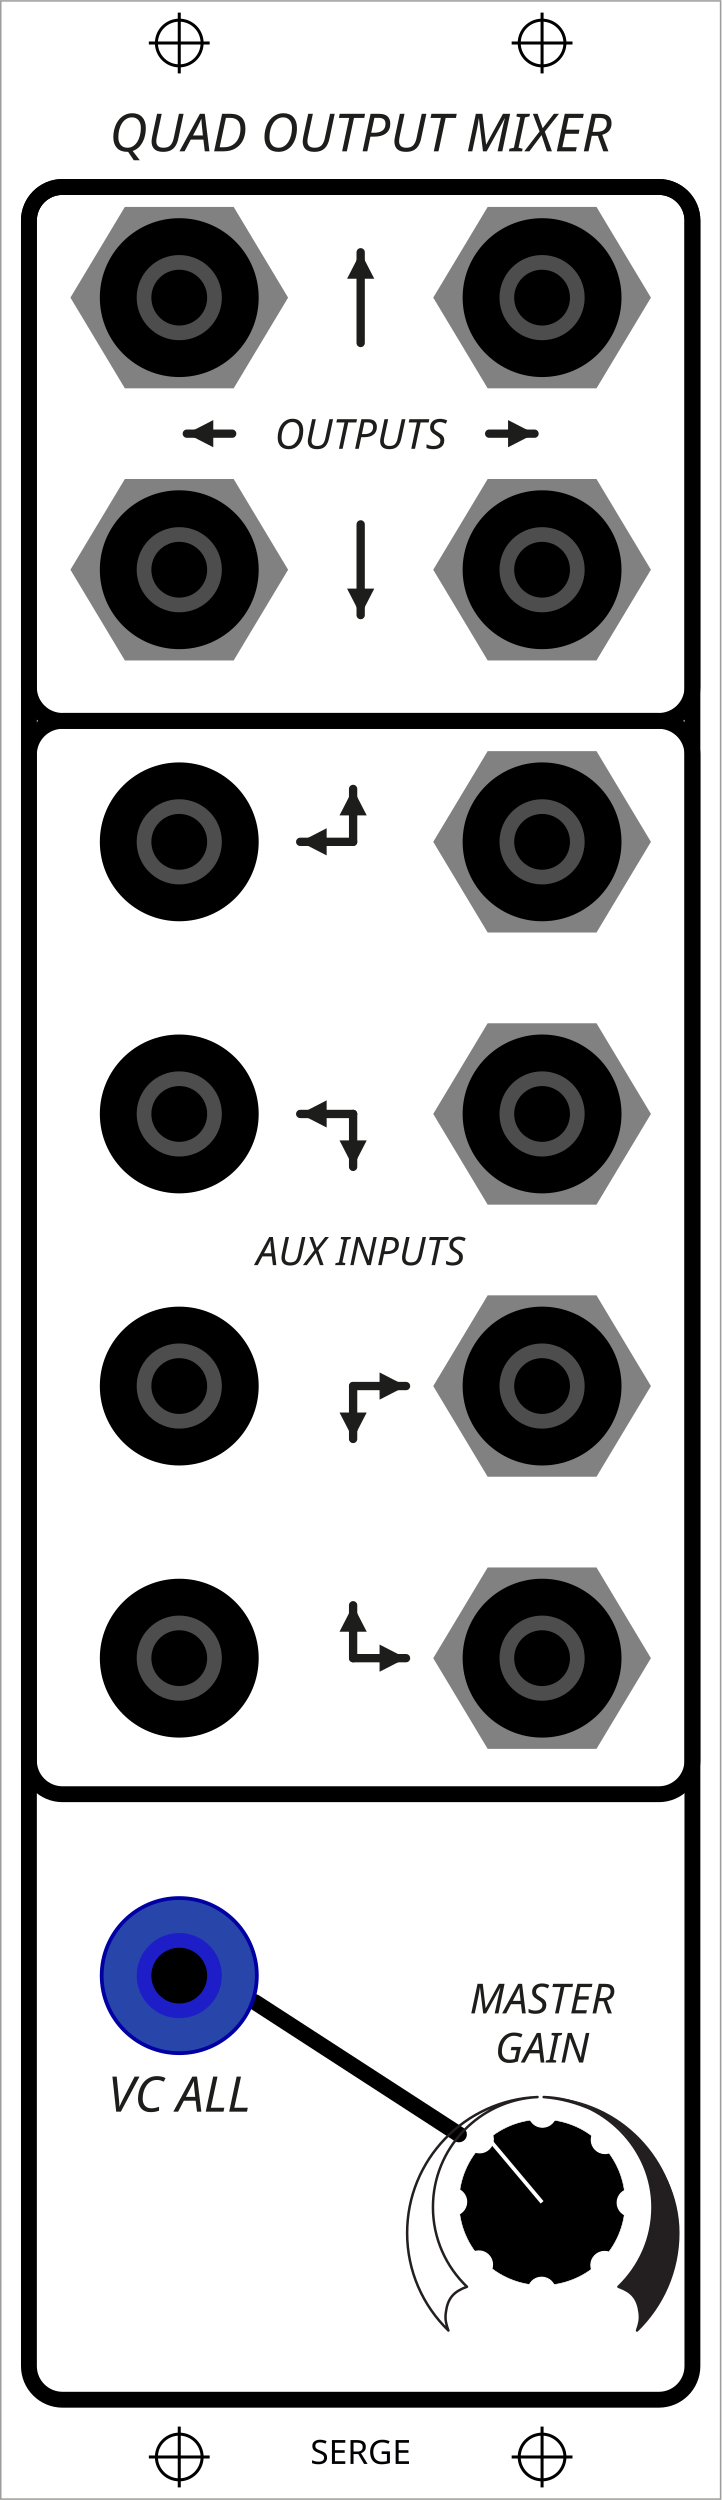
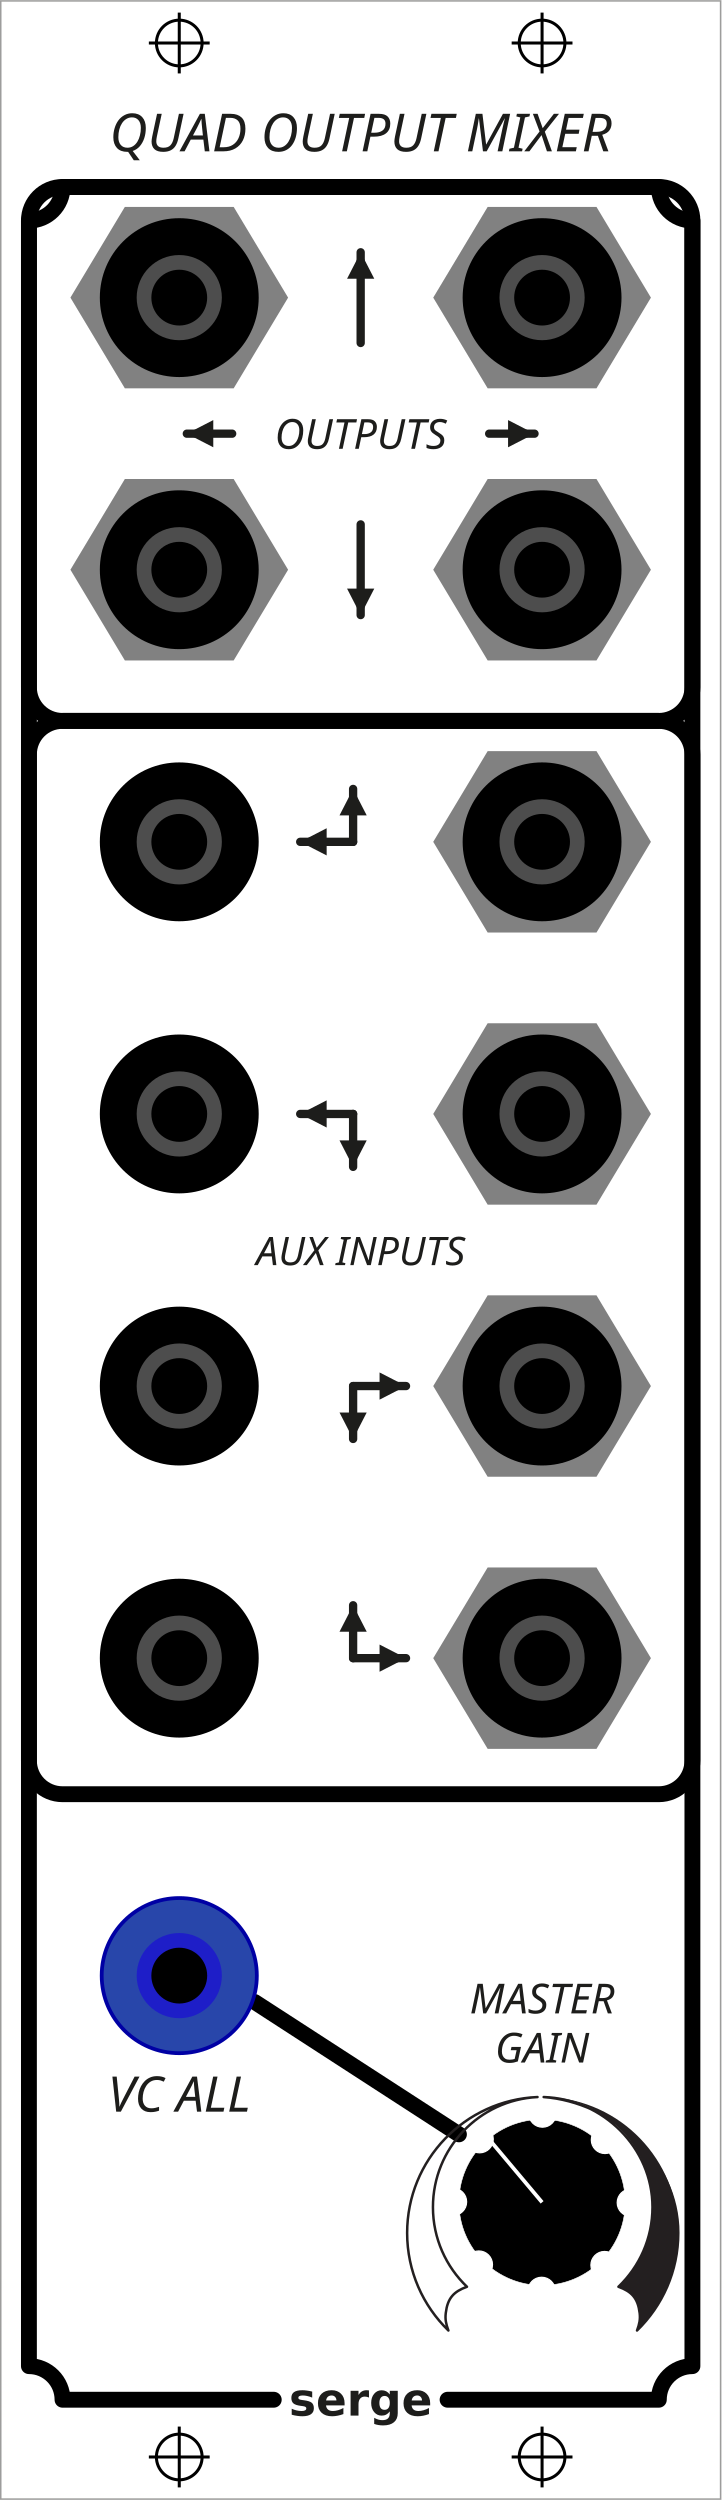
<svg xmlns="http://www.w3.org/2000/svg" xmlns:xlink="http://www.w3.org/1999/xlink" viewBox="0 0 190.866 661.417" height="6.89in" width="1.988in" xml:space="preserve" id="svg-serge" version="1.1">
  <defs id="defs-serge">
    <clipPath id="XMLID_3_-2-2-8-3-0-1-2">
      <use id="use7823-3-2-4-9-0-0" xlink:href="#XMLID_1_" x="0" y="0" width="100%" height="100%" />
    </clipPath>
    <circle id="XMLID_1_" cx="20.975" cy="20.926" r="18.024" />
    <clipPath clipPathUnits="userSpaceOnUse" id="clipPath9741-4">
      <path d="M 0,72 H 72 V 0 H 0 Z" id="path9739-7" />
    </clipPath>
  </defs>
  <g id="layer-Background">
    <rect id="background-white" x="0" y="0" width="190.866" height="661.417" style="fill:#ffffff;fill-opacity:1;stroke:none" />
    <rect x="0.2" y="0.2" width="190.466" height="661.017" style="fill:none;stroke:#9d9d9c;stroke-width:0.4" />
  </g>
  <g id="layer-Linework" transform="translate(-48.5669 -5.2913)">
-     <path d="M 56.22,63.611 A 8.89,8.89 0 0 1 65.11,54.721 L 222.89,54.721 A 8.89,8.89 0 0 1 231.78,63.611 L 231.78,631.332 A 8.89,8.89 0 0 1 222.89,640.221 L 65.11,640.221 A 8.89,8.89 0 0 1 56.22,631.332 Z" style="display:inline;fill:none;stroke:#000000;stroke-width:4.2;stroke-linecap:round;stroke-linejoin:round" />
+     <path d="M 167.000,640.221 L 222.890,640.221 A 8.89,8.89 0 0 1 231.780,631.332 L 231.780,63.611 A 8.89,8.89 0 0 1 222.890,54.721 L 65.110,54.721 A 8.89,8.89 0 0 1 56.220,63.611 L 56.220,631.332 A 8.89,8.89 0 0 1 65.110,640.221 L 121.000,640.221" style="display:inline;fill:none;stroke:#000000;stroke-width:4.2;stroke-linecap:round;stroke-linejoin:round" />
+     <text x="144.000" y="644.421" style="font-family:'Futura','Century Gothic','DejaVu Sans',sans-serif;font-weight:bold;font-size:12px;text-anchor:middle;fill:#1d1d1b">serge</text>
    <text x="144.0" y="45.291" style="font-variant:normal;font-weight:normal;font-stretch:normal;font-size:13.9px;font-family:Futura;-inkscape-font-specification:'Futura Bold';font-variant-ligatures:normal;font-variant-caps:normal;font-variant-numeric:normal;font-variant-east-asian:normal;text-align:center;writing-mode:lr-tb;text-anchor:middle;display:inline;fill:#1d1d1b;fill-opacity:1;fill-rule:nonzero;stroke:none;stroke-width:1.332;font-style:oblique">QUAD OUTPUT MIXER</text>
    <path d="M 56.22,63.611 A 8.89,8.89 0 0 1 65.11,54.721 L 222.89,54.721 A 8.89,8.89 0 0 1 231.78,63.611 L 231.78,187.11 A 8.89,8.89 0 0 1 222.89,196 L 65.11,196 A 8.89,8.89 0 0 1 56.22,187.11 Z" style="display:inline;fill:none;stroke:#000000;stroke-width:4.2;stroke-linecap:round;stroke-linejoin:round" />
    <path d="M 56.22,204.89 A 8.89,8.89 0 0 1 65.11,196 L 222.89,196 A 8.89,8.89 0 0 1 231.78,204.89 L 231.78,471.11 A 8.89,8.89 0 0 1 222.89,480 L 65.11,480 A 8.89,8.89 0 0 1 56.22,471.11 Z" style="display:inline;fill:none;stroke:#000000;stroke-width:4.2;stroke-linecap:round;stroke-linejoin:round" />
    <path d="M 144.00,96.00 L 144.00,72.00" style="display:inline;fill:none;stroke:#1d1d1b;stroke-width:2.2;stroke-linecap:round;stroke-linejoin:round" />
    <path d="M 144.00,72.00 L 147.60,79.00 L 140.40,79.00 Z" style="fill:#1d1d1b;stroke:none" />
    <path d="M 144.00,144.00 L 144.00,168.00" style="display:inline;fill:none;stroke:#1d1d1b;stroke-width:2.2;stroke-linecap:round;stroke-linejoin:round" />
    <path d="M 144.00,168.00 L 140.40,161.00 L 147.60,161.00 Z" style="fill:#1d1d1b;stroke:none" />
    <text x="144.0" y="124" style="font-variant:normal;font-weight:normal;font-stretch:normal;font-size:10.97px;font-family:Futura;-inkscape-font-specification:'Futura Bold';font-variant-ligatures:normal;font-variant-caps:normal;font-variant-numeric:normal;font-variant-east-asian:normal;text-align:center;writing-mode:lr-tb;text-anchor:middle;display:inline;fill:#1d1d1b;fill-opacity:1;fill-rule:nonzero;stroke:none;stroke-width:1.332;font-style:oblique">OUTPUTS</text>
    <path d="M 110.00,120.00 L 98.00,120.00" style="display:inline;fill:none;stroke:#1d1d1b;stroke-width:2.2;stroke-linecap:round;stroke-linejoin:round" />
    <path d="M 98.00,120.00 L 105.00,116.40 L 105.00,123.60 Z" style="fill:#1d1d1b;stroke:none" />
    <path d="M 178.00,120.00 L 190.00,120.00" style="display:inline;fill:none;stroke:#1d1d1b;stroke-width:2.2;stroke-linecap:round;stroke-linejoin:round" />
    <path d="M 190.00,120.00 L 183.00,123.60 L 183.00,116.40 Z" style="fill:#1d1d1b;stroke:none" />
    <path d="M 142.00,228.00 L 128.00,228.00" style="display:inline;fill:none;stroke:#1d1d1b;stroke-width:2.2;stroke-linecap:round;stroke-linejoin:round" />
    <path d="M 128.00,228.00 L 135.00,224.40 L 135.00,231.60 Z" style="fill:#1d1d1b;stroke:none" />
    <path d="M 142.00,228.00 L 142.00,214.00" style="display:inline;fill:none;stroke:#1d1d1b;stroke-width:2.2;stroke-linecap:round;stroke-linejoin:round" />
    <path d="M 142.00,214.00 L 145.60,221.00 L 138.40,221.00 Z" style="fill:#1d1d1b;stroke:none" />
    <path d="M 142.00,300.00 L 128.00,300.00" style="display:inline;fill:none;stroke:#1d1d1b;stroke-width:2.2;stroke-linecap:round;stroke-linejoin:round" />
    <path d="M 128.00,300.00 L 135.00,296.40 L 135.00,303.60 Z" style="fill:#1d1d1b;stroke:none" />
    <path d="M 142.00,300.00 L 142.00,314.00" style="display:inline;fill:none;stroke:#1d1d1b;stroke-width:2.2;stroke-linecap:round;stroke-linejoin:round" />
    <path d="M 142.00,314.00 L 138.40,307.00 L 145.60,307.00 Z" style="fill:#1d1d1b;stroke:none" />
    <path d="M 142.00,372.00 L 156.00,372.00" style="display:inline;fill:none;stroke:#1d1d1b;stroke-width:2.2;stroke-linecap:round;stroke-linejoin:round" />
    <path d="M 156.00,372.00 L 149.00,375.60 L 149.00,368.40 Z" style="fill:#1d1d1b;stroke:none" />
    <path d="M 142.00,372.00 L 142.00,386.00" style="display:inline;fill:none;stroke:#1d1d1b;stroke-width:2.2;stroke-linecap:round;stroke-linejoin:round" />
    <path d="M 142.00,386.00 L 138.40,379.00 L 145.60,379.00 Z" style="fill:#1d1d1b;stroke:none" />
    <path d="M 142.00,444.00 L 156.00,444.00" style="display:inline;fill:none;stroke:#1d1d1b;stroke-width:2.2;stroke-linecap:round;stroke-linejoin:round" />
    <path d="M 156.00,444.00 L 149.00,447.60 L 149.00,440.40 Z" style="fill:#1d1d1b;stroke:none" />
    <path d="M 142.00,444.00 L 142.00,430.00" style="display:inline;fill:none;stroke:#1d1d1b;stroke-width:2.2;stroke-linecap:round;stroke-linejoin:round" />
    <path d="M 142.00,430.00 L 145.60,437.00 L 138.40,437.00 Z" style="fill:#1d1d1b;stroke:none" />
    <text x="144.0" y="340" style="font-variant:normal;font-weight:normal;font-stretch:normal;font-size:10.42px;font-family:Futura;-inkscape-font-specification:'Futura Bold';font-variant-ligatures:normal;font-variant-caps:normal;font-variant-numeric:normal;font-variant-east-asian:normal;text-align:center;writing-mode:lr-tb;text-anchor:middle;display:inline;fill:#1d1d1b;fill-opacity:1;fill-rule:nonzero;stroke:none;stroke-width:1.332;font-style:oblique">AUX INPUTS</text>
    <text x="96.0" y="564" style="font-variant:normal;font-weight:normal;font-stretch:normal;font-size:13.0px;font-family:Futura;-inkscape-font-specification:'Futura Bold';font-variant-ligatures:normal;font-variant-caps:normal;font-variant-numeric:normal;font-variant-east-asian:normal;text-align:center;writing-mode:lr-tb;text-anchor:middle;display:inline;fill:#1d1d1b;fill-opacity:1;fill-rule:nonzero;stroke:none;stroke-width:1.332;font-style:oblique">VC ALL</text>
    <path d="M 116.000,535.000 L 170.000,570.000" style="display:inline;fill:none;stroke:#000000;stroke-width:4.2;stroke-linecap:round;stroke-linejoin:round;stroke-dasharray:none;stroke-opacity:1" />
    <g transform="matrix(1.333333,0.0,0.0,-1.333333,-0.332287,743.9909)">
      <g id="g7285-s36" clip-path="url(#clipPath9741-4)" transform="translate(107.967,79.18013)" style="display:inline">
        <g id="g7275-s36" transform="translate(35.376,58.7168)">
          <path d="m 0,0 c -11.559,-0.587 -20.751,-10.145 -20.751,-21.85 0,-6.213 2.595,-11.818 6.755,-15.801 -2.604,-0.934 -3.856,-2.241 -4.209,-5.207 -0.153,-1.282 0.053,-2.19 0.522,-3.475 -5.048,4.906 -8.19,11.765 -8.19,19.361 0,14.534 11.484,26.38 25.873,26.972 z" style="fill:none;stroke:#231f20;stroke-width:0.5;stroke-linecap:round;stroke-linejoin:round;stroke-miterlimit:146;stroke-dasharray:none;stroke-opacity:1" id="path7273-s36" />
        </g>
        <g id="g7279-s36" transform="translate(37.4404,58.7168)">
          <path d="m 0,0 c 11.56,-0.587 20.751,-10.145 20.751,-21.85 0,-6.213 -2.596,-11.818 -6.756,-15.801 2.605,-0.934 3.857,-2.241 4.21,-5.207 0.153,-1.282 -0.053,-2.19 -0.522,-3.475 5.048,4.906 8.19,11.765 8.19,19.361 C 25.873,-12.438 14.389,-0.592 0,0" style="fill:#231f20;fill-opacity:1;fill-rule:nonzero;stroke:none" id="path7277-s36" />
        </g>
        <g id="g7283-s36" transform="translate(37.4404,58.7168)">
          <path d="M -0.844,0 C 11.003,-0.372 20.751,-10.145 20.751,-21.85 c 0,-6.213 -2.596,-11.818 -6.756,-15.801 2.605,-0.934 3.857,-2.241 4.21,-5.207 0.153,-1.282 -0.053,-2.19 -0.522,-3.475 5.048,4.906 8.19,11.765 8.19,19.361 0,14.534 -13.237,25.949 -26.717,26.972 z" style="fill:none;stroke:#231f20;stroke-width:0.5;stroke-linecap:round;stroke-linejoin:round;stroke-miterlimit:146;stroke-dasharray:none;stroke-opacity:1" id="path7281-s36" />
        </g>
      </g>
    </g>
    <text x="192.0" y="538" style="font-variant:normal;font-weight:normal;font-stretch:normal;font-size:10.97px;font-family:Futura;-inkscape-font-specification:'Futura Bold';font-variant-ligatures:normal;font-variant-caps:normal;font-variant-numeric:normal;font-variant-east-asian:normal;text-align:center;writing-mode:lr-tb;text-anchor:middle;display:inline;fill:#1d1d1b;fill-opacity:1;fill-rule:nonzero;stroke:none;stroke-width:1.332;font-style:oblique">MASTER</text>
    <text x="192.0" y="551" style="font-variant:normal;font-weight:normal;font-stretch:normal;font-size:10.97px;font-family:Futura;-inkscape-font-specification:'Futura Bold';font-variant-ligatures:normal;font-variant-caps:normal;font-variant-numeric:normal;font-variant-east-asian:normal;text-align:center;writing-mode:lr-tb;text-anchor:middle;display:inline;fill:#1d1d1b;fill-opacity:1;fill-rule:nonzero;stroke:none;stroke-width:1.332;font-style:oblique">GAIN</text>
-     <text x="144.0" y="657.209" style="font-style:normal;font-variant:normal;font-weight:normal;font-stretch:normal;font-size:8.848px;font-family:Futura;-inkscape-font-specification:'Futura Bold';font-variant-ligatures:normal;font-variant-caps:normal;font-variant-numeric:normal;font-variant-east-asian:normal;text-align:center;writing-mode:lr-tb;text-anchor:middle;display:inline;fill:#020103;fill-opacity:1;fill-rule:nonzero;stroke:none;stroke-width:0.999">SERGE</text>
  </g>
  <g id="layer-XXX" transform="translate(-48.5669 -5.2913)">
    <g transform="matrix(1,0,0,1,-95.95958,-72.1832)">
      <g style="display:inline" id="g46362-5-5-s1" transform="matrix(1.333333,0,0,-1.333333,-192.0404,468.1833)">
        <g transform="matrix(1,0,0,0.997611,0,504)" id="g46352-9-9-s1">
          <path id="path46350-9-1-s1" style="fill:none;stroke:#1d1d1b;stroke-width:1.802;stroke-linecap:butt;stroke-linejoin:miter;stroke-miterlimit:8.825;stroke-dasharray:none;stroke-opacity:1" d="m 282.828,-265.474 10.344,-10.345" />
        </g>
        <g id="g46360-2-3-s1">
          <g id="g46358-5-2-s1">
            <g transform="matrix(1,0,0,0.997611,0,504)" id="g46356-6-0-s1">
              <path id="path46354-1-9-s1" style="fill:none;stroke:#1d1d1b;stroke-width:1.802;stroke-linecap:butt;stroke-linejoin:miter;stroke-miterlimit:8.825;stroke-dasharray:none;stroke-opacity:1" d="m 293.172,-265.474 -10.344,-10.345" />
            </g>
          </g>
        </g>
      </g>
    </g>
    <g transform="matrix(1,0,0,1,0.04042,-72.1832)">
      <g style="display:inline" id="g46362-5-5-s4" transform="matrix(1.333333,0,0,-1.333333,-192.0404,468.1833)">
        <g transform="matrix(1,0,0,0.997611,0,504)" id="g46352-9-9-s4">
          <path id="path46350-9-1-s4" style="fill:none;stroke:#1d1d1b;stroke-width:1.802;stroke-linecap:butt;stroke-linejoin:miter;stroke-miterlimit:8.825;stroke-dasharray:none;stroke-opacity:1" d="m 282.828,-265.474 10.344,-10.345" />
        </g>
        <g id="g46360-2-3-s4">
          <g id="g46358-5-2-s4">
            <g transform="matrix(1,0,0,0.997611,0,504)" id="g46356-6-0-s4">
              <path id="path46354-1-9-s4" style="fill:none;stroke:#1d1d1b;stroke-width:1.802;stroke-linecap:butt;stroke-linejoin:miter;stroke-miterlimit:8.825;stroke-dasharray:none;stroke-opacity:1" d="m 293.172,-265.474 -10.344,-10.345" />
            </g>
          </g>
        </g>
      </g>
    </g>
    <g transform="matrix(1,0,0,1,-95.95958,-0.183198)">
      <g style="display:inline" id="g46362-5-5-s7" transform="matrix(1.333333,0,0,-1.333333,-192.0404,468.1833)">
        <g transform="matrix(1,0,0,0.997611,0,504)" id="g46352-9-9-s7">
          <path id="path46350-9-1-s7" style="fill:none;stroke:#1d1d1b;stroke-width:1.802;stroke-linecap:butt;stroke-linejoin:miter;stroke-miterlimit:8.825;stroke-dasharray:none;stroke-opacity:1" d="m 282.828,-265.474 10.344,-10.345" />
        </g>
        <g id="g46360-2-3-s7">
          <g id="g46358-5-2-s7">
            <g transform="matrix(1,0,0,0.997611,0,504)" id="g46356-6-0-s7">
              <path id="path46354-1-9-s7" style="fill:none;stroke:#1d1d1b;stroke-width:1.802;stroke-linecap:butt;stroke-linejoin:miter;stroke-miterlimit:8.825;stroke-dasharray:none;stroke-opacity:1" d="m 293.172,-265.474 -10.344,-10.345" />
            </g>
          </g>
        </g>
      </g>
    </g>
    <g transform="matrix(1,0,0,1,0.04042,-0.183198)">
      <g style="display:inline" id="g46362-5-5-s10" transform="matrix(1.333333,0,0,-1.333333,-192.0404,468.1833)">
        <g transform="matrix(1,0,0,0.997611,0,504)" id="g46352-9-9-s10">
          <path id="path46350-9-1-s10" style="fill:none;stroke:#1d1d1b;stroke-width:1.802;stroke-linecap:butt;stroke-linejoin:miter;stroke-miterlimit:8.825;stroke-dasharray:none;stroke-opacity:1" d="m 282.828,-265.474 10.344,-10.345" />
        </g>
        <g id="g46360-2-3-s10">
          <g id="g46358-5-2-s10">
            <g transform="matrix(1,0,0,0.997611,0,504)" id="g46356-6-0-s10">
              <path id="path46354-1-9-s10" style="fill:none;stroke:#1d1d1b;stroke-width:1.802;stroke-linecap:butt;stroke-linejoin:miter;stroke-miterlimit:8.825;stroke-dasharray:none;stroke-opacity:1" d="m 293.172,-265.474 -10.344,-10.345" />
            </g>
          </g>
        </g>
      </g>
    </g>
    <g transform="matrix(1,0,0,1,-95.95958,71.8168)">
      <g style="display:inline" id="g46362-5-5-s13" transform="matrix(1.333333,0,0,-1.333333,-192.0404,468.1833)">
        <g transform="matrix(1,0,0,0.997611,0,504)" id="g46352-9-9-s13">
          <path id="path46350-9-1-s13" style="fill:none;stroke:#1d1d1b;stroke-width:1.802;stroke-linecap:butt;stroke-linejoin:miter;stroke-miterlimit:8.825;stroke-dasharray:none;stroke-opacity:1" d="m 282.828,-265.474 10.344,-10.345" />
        </g>
        <g id="g46360-2-3-s13">
          <g id="g46358-5-2-s13">
            <g transform="matrix(1,0,0,0.997611,0,504)" id="g46356-6-0-s13">
              <path id="path46354-1-9-s13" style="fill:none;stroke:#1d1d1b;stroke-width:1.802;stroke-linecap:butt;stroke-linejoin:miter;stroke-miterlimit:8.825;stroke-dasharray:none;stroke-opacity:1" d="m 293.172,-265.474 -10.344,-10.345" />
            </g>
          </g>
        </g>
      </g>
    </g>
    <g transform="matrix(1,0,0,1,0.04042,71.8168)">
      <g style="display:inline" id="g46362-5-5-s15" transform="matrix(1.333333,0,0,-1.333333,-192.0404,468.1833)">
        <g transform="matrix(1,0,0,0.997611,0,504)" id="g46352-9-9-s15">
          <path id="path46350-9-1-s15" style="fill:none;stroke:#1d1d1b;stroke-width:1.802;stroke-linecap:butt;stroke-linejoin:miter;stroke-miterlimit:8.825;stroke-dasharray:none;stroke-opacity:1" d="m 282.828,-265.474 10.344,-10.345" />
        </g>
        <g id="g46360-2-3-s15">
          <g id="g46358-5-2-s15">
            <g transform="matrix(1,0,0,0.997611,0,504)" id="g46356-6-0-s15">
              <path id="path46354-1-9-s15" style="fill:none;stroke:#1d1d1b;stroke-width:1.802;stroke-linecap:butt;stroke-linejoin:miter;stroke-miterlimit:8.825;stroke-dasharray:none;stroke-opacity:1" d="m 293.172,-265.474 -10.344,-10.345" />
            </g>
          </g>
        </g>
      </g>
    </g>
    <g transform="matrix(1,0,0,1,-95.95958,143.8168)">
      <g style="display:inline" id="g46362-5-5-s18" transform="matrix(1.333333,0,0,-1.333333,-192.0404,468.1833)">
        <g transform="matrix(1,0,0,0.997611,0,504)" id="g46352-9-9-s18">
          <path id="path46350-9-1-s18" style="fill:none;stroke:#1d1d1b;stroke-width:1.802;stroke-linecap:butt;stroke-linejoin:miter;stroke-miterlimit:8.825;stroke-dasharray:none;stroke-opacity:1" d="m 282.828,-265.474 10.344,-10.345" />
        </g>
        <g id="g46360-2-3-s18">
          <g id="g46358-5-2-s18">
            <g transform="matrix(1,0,0,0.997611,0,504)" id="g46356-6-0-s18">
              <path id="path46354-1-9-s18" style="fill:none;stroke:#1d1d1b;stroke-width:1.802;stroke-linecap:butt;stroke-linejoin:miter;stroke-miterlimit:8.825;stroke-dasharray:none;stroke-opacity:1" d="m 293.172,-265.474 -10.344,-10.345" />
            </g>
          </g>
        </g>
      </g>
    </g>
    <g transform="matrix(1,0,0,1,0.04042,143.8168)">
      <g style="display:inline" id="g46362-5-5-s20" transform="matrix(1.333333,0,0,-1.333333,-192.0404,468.1833)">
        <g transform="matrix(1,0,0,0.997611,0,504)" id="g46352-9-9-s20">
          <path id="path46350-9-1-s20" style="fill:none;stroke:#1d1d1b;stroke-width:1.802;stroke-linecap:butt;stroke-linejoin:miter;stroke-miterlimit:8.825;stroke-dasharray:none;stroke-opacity:1" d="m 282.828,-265.474 10.344,-10.345" />
        </g>
        <g id="g46360-2-3-s20">
          <g id="g46358-5-2-s20">
            <g transform="matrix(1,0,0,0.997611,0,504)" id="g46356-6-0-s20">
              <path id="path46354-1-9-s20" style="fill:none;stroke:#1d1d1b;stroke-width:1.802;stroke-linecap:butt;stroke-linejoin:miter;stroke-miterlimit:8.825;stroke-dasharray:none;stroke-opacity:1" d="m 293.172,-265.474 -10.344,-10.345" />
            </g>
          </g>
        </g>
      </g>
    </g>
    <g transform="matrix(1,0,0,1,-95.95958,215.8168)">
      <g style="display:inline" id="g46362-5-5-s23" transform="matrix(1.333333,0,0,-1.333333,-192.0404,468.1833)">
        <g transform="matrix(1,0,0,0.997611,0,504)" id="g46352-9-9-s23">
          <path id="path46350-9-1-s23" style="fill:none;stroke:#1d1d1b;stroke-width:1.802;stroke-linecap:butt;stroke-linejoin:miter;stroke-miterlimit:8.825;stroke-dasharray:none;stroke-opacity:1" d="m 282.828,-265.474 10.344,-10.345" />
        </g>
        <g id="g46360-2-3-s23">
          <g id="g46358-5-2-s23">
            <g transform="matrix(1,0,0,0.997611,0,504)" id="g46356-6-0-s23">
              <path id="path46354-1-9-s23" style="fill:none;stroke:#1d1d1b;stroke-width:1.802;stroke-linecap:butt;stroke-linejoin:miter;stroke-miterlimit:8.825;stroke-dasharray:none;stroke-opacity:1" d="m 293.172,-265.474 -10.344,-10.345" />
            </g>
          </g>
        </g>
      </g>
    </g>
    <g transform="matrix(1,0,0,1,0.04042,215.8168)">
      <g style="display:inline" id="g46362-5-5-s25" transform="matrix(1.333333,0,0,-1.333333,-192.0404,468.1833)">
        <g transform="matrix(1,0,0,0.997611,0,504)" id="g46352-9-9-s25">
          <path id="path46350-9-1-s25" style="fill:none;stroke:#1d1d1b;stroke-width:1.802;stroke-linecap:butt;stroke-linejoin:miter;stroke-miterlimit:8.825;stroke-dasharray:none;stroke-opacity:1" d="m 282.828,-265.474 10.344,-10.345" />
        </g>
        <g id="g46360-2-3-s25">
          <g id="g46358-5-2-s25">
            <g transform="matrix(1,0,0,0.997611,0,504)" id="g46356-6-0-s25">
              <path id="path46354-1-9-s25" style="fill:none;stroke:#1d1d1b;stroke-width:1.802;stroke-linecap:butt;stroke-linejoin:miter;stroke-miterlimit:8.825;stroke-dasharray:none;stroke-opacity:1" d="m 293.172,-265.474 -10.344,-10.345" />
            </g>
          </g>
        </g>
      </g>
    </g>
    <g transform="matrix(1,0,0,1,-95.95958,287.8168)">
      <g style="display:inline" id="g46362-5-5-s28" transform="matrix(1.333333,0,0,-1.333333,-192.0404,468.1833)">
        <g transform="matrix(1,0,0,0.997611,0,504)" id="g46352-9-9-s28">
          <path id="path46350-9-1-s28" style="fill:none;stroke:#1d1d1b;stroke-width:1.802;stroke-linecap:butt;stroke-linejoin:miter;stroke-miterlimit:8.825;stroke-dasharray:none;stroke-opacity:1" d="m 282.828,-265.474 10.344,-10.345" />
        </g>
        <g id="g46360-2-3-s28">
          <g id="g46358-5-2-s28">
            <g transform="matrix(1,0,0,0.997611,0,504)" id="g46356-6-0-s28">
              <path id="path46354-1-9-s28" style="fill:none;stroke:#1d1d1b;stroke-width:1.802;stroke-linecap:butt;stroke-linejoin:miter;stroke-miterlimit:8.825;stroke-dasharray:none;stroke-opacity:1" d="m 293.172,-265.474 -10.344,-10.345" />
            </g>
          </g>
        </g>
      </g>
    </g>
    <g transform="matrix(1,0,0,1,0.04042,287.8168)">
      <g style="display:inline" id="g46362-5-5-s30" transform="matrix(1.333333,0,0,-1.333333,-192.0404,468.1833)">
        <g transform="matrix(1,0,0,0.997611,0,504)" id="g46352-9-9-s30">
          <path id="path46350-9-1-s30" style="fill:none;stroke:#1d1d1b;stroke-width:1.802;stroke-linecap:butt;stroke-linejoin:miter;stroke-miterlimit:8.825;stroke-dasharray:none;stroke-opacity:1" d="m 282.828,-265.474 10.344,-10.345" />
        </g>
        <g id="g46360-2-3-s30">
          <g id="g46358-5-2-s30">
            <g transform="matrix(1,0,0,0.997611,0,504)" id="g46356-6-0-s30">
              <path id="path46354-1-9-s30" style="fill:none;stroke:#1d1d1b;stroke-width:1.802;stroke-linecap:butt;stroke-linejoin:miter;stroke-miterlimit:8.825;stroke-dasharray:none;stroke-opacity:1" d="m 293.172,-265.474 -10.344,-10.345" />
            </g>
          </g>
        </g>
      </g>
    </g>
    <g transform="matrix(1,0,0,1,-95.95958,371.8168)">
      <g style="display:inline" id="g46362-5-5-s33" transform="matrix(1.333333,0,0,-1.333333,-192.0404,468.1833)">
        <g transform="matrix(1,0,0,0.997611,0,504)" id="g46352-9-9-s33">
          <path id="path46350-9-1-s33" style="fill:none;stroke:#1d1d1b;stroke-width:1.802;stroke-linecap:butt;stroke-linejoin:miter;stroke-miterlimit:8.825;stroke-dasharray:none;stroke-opacity:1" d="m 282.828,-265.474 10.344,-10.345" />
        </g>
        <g id="g46360-2-3-s33">
          <g id="g46358-5-2-s33">
            <g transform="matrix(1,0,0,0.997611,0,504)" id="g46356-6-0-s33">
              <path id="path46354-1-9-s33" style="fill:none;stroke:#1d1d1b;stroke-width:1.802;stroke-linecap:butt;stroke-linejoin:miter;stroke-miterlimit:8.825;stroke-dasharray:none;stroke-opacity:1" d="m 293.172,-265.474 -10.344,-10.345" />
            </g>
          </g>
        </g>
      </g>
    </g>
    <g transform="matrix(1,0,0,1,0.04042,431.8168)">
      <g style="display:inline" id="g46362-5-5-s35" transform="matrix(1.333333,0,0,-1.333333,-192.0404,468.1833)">
        <g transform="matrix(1,0,0,0.997611,0,504)" id="g46352-9-9-s35">
          <path id="path46350-9-1-s35" style="fill:none;stroke:#1d1d1b;stroke-width:1.802;stroke-linecap:butt;stroke-linejoin:miter;stroke-miterlimit:8.825;stroke-dasharray:none;stroke-opacity:1" d="m 282.828,-265.474 10.344,-10.345" />
        </g>
        <g id="g46360-2-3-s35">
          <g id="g46358-5-2-s35">
            <g transform="matrix(1,0,0,0.997611,0,504)" id="g46356-6-0-s35">
              <path id="path46354-1-9-s35" style="fill:none;stroke:#1d1d1b;stroke-width:1.802;stroke-linecap:butt;stroke-linejoin:miter;stroke-miterlimit:8.825;stroke-dasharray:none;stroke-opacity:1" d="m 293.172,-265.474 -10.344,-10.345" />
            </g>
          </g>
        </g>
      </g>
    </g>
    <g>
      <circle cx="96.000" cy="16.630" r="6.047" style="fill:none;stroke:#000000;stroke-width:0.8" />
      <path d="M 87.953,16.630 L 104.047,16.630 M 96.000,8.583 L 96.000,24.677" style="fill:none;stroke:#000000;stroke-width:0.8" />
    </g>
    <g>
      <circle cx="96.000" cy="655.370" r="6.047" style="fill:none;stroke:#000000;stroke-width:0.8" />
      <path d="M 87.953,655.370 L 104.047,655.370 M 96.000,647.323 L 96.000,663.417" style="fill:none;stroke:#000000;stroke-width:0.8" />
    </g>
    <g>
      <circle cx="192.000" cy="16.630" r="6.047" style="fill:none;stroke:#000000;stroke-width:0.8" />
      <path d="M 183.953,16.630 L 200.047,16.630 M 192.000,8.583 L 192.000,24.677" style="fill:none;stroke:#000000;stroke-width:0.8" />
    </g>
    <g>
      <circle cx="192.000" cy="655.370" r="6.047" style="fill:none;stroke:#000000;stroke-width:0.8" />
      <path d="M 183.953,655.370 L 200.047,655.370 M 192.000,647.323 L 192.000,663.417" style="fill:none;stroke:#000000;stroke-width:0.8" />
    </g>
  </g>
  <g id="layer-Jacks-Knobs" transform="translate(-48.5669 -5.2913)">
    <g transform="matrix(1,0,0,1,36,-72)">
      <path transform="matrix(0.8000001,0,0,0.7698004,204,370.7743)" d="m -144,-279 -18,31.177 -36,0 -18,-31.177 18,-31.177 36,0 z" id="path18016-s2" style="opacity:0.62;fill:#333333;stroke-width:3.181;stop-color:#000000" />
    </g>
    <g transform="matrix(1,0,0,1,35.99999,-71.99999)">
      <g style="display:inline;stroke-width:0.772" transform="matrix(1.295292,0,0,1.295294,-173.1526,-77.15284)" id="g17940-s3">
        <g style="stroke-width:0.772" id="g17934-s3">
          <path id="path17932-s3" style="stroke:#000000;stroke-width:0.772" d="M 195.84,180 A 15.84,15.84 0 0 1 180,195.84 15.84,15.84 0 0 1 164.16,180 15.84,15.84 0 0 1 180,164.16 15.84,15.84 0 0 1 195.84,180" />
        </g>
        <g style="stroke-width:0.772" id="g17938-s3">
          <path id="path17936-s3" style="stroke:#4d4d4d;stroke-width:3" d="m 187.2,180 a 7.2,7.2 0 0 1 -7.2,7.2 7.2,7.2 0 0 1 -7.2,-7.2 7.2,7.2 0 0 1 7.2,-7.2 7.2,7.2 0 0 1 7.2,7.2" />
        </g>
      </g>
    </g>
    <g transform="matrix(1,0,0,1,132,-72)">
      <path transform="matrix(0.8000001,0,0,0.7698004,204,370.7743)" d="m -144,-279 -18,31.177 -36,0 -18,-31.177 18,-31.177 36,0 z" id="path18016-s5" style="opacity:0.62;fill:#333333;stroke-width:3.181;stop-color:#000000" />
    </g>
    <g transform="matrix(1,0,0,1,132,-71.99999)">
      <g style="display:inline;stroke-width:0.772" transform="matrix(1.295292,0,0,1.295294,-173.1526,-77.15284)" id="g17940-s6">
        <g style="stroke-width:0.772" id="g17934-s6">
          <path id="path17932-s6" style="stroke:#000000;stroke-width:0.772" d="M 195.84,180 A 15.84,15.84 0 0 1 180,195.84 15.84,15.84 0 0 1 164.16,180 15.84,15.84 0 0 1 180,164.16 15.84,15.84 0 0 1 195.84,180" />
        </g>
        <g style="stroke-width:0.772" id="g17938-s6">
          <path id="path17936-s6" style="stroke:#4d4d4d;stroke-width:3" d="m 187.2,180 a 7.2,7.2 0 0 1 -7.2,7.2 7.2,7.2 0 0 1 -7.2,-7.2 7.2,7.2 0 0 1 7.2,-7.2 7.2,7.2 0 0 1 7.2,7.2" />
        </g>
      </g>
    </g>
    <g transform="matrix(1,0,0,1,36,-2e-06)">
      <path transform="matrix(0.8000001,0,0,0.7698004,204,370.7743)" d="m -144,-279 -18,31.177 -36,0 -18,-31.177 18,-31.177 36,0 z" id="path18016-s8" style="opacity:0.62;fill:#333333;stroke-width:3.181;stop-color:#000000" />
    </g>
    <g transform="matrix(1,0,0,1,35.99999,8e-06)">
      <g style="display:inline;stroke-width:0.772" transform="matrix(1.295292,0,0,1.295294,-173.1526,-77.15284)" id="g17940-s9">
        <g style="stroke-width:0.772" id="g17934-s9">
          <path id="path17932-s9" style="stroke:#000000;stroke-width:0.772" d="M 195.84,180 A 15.84,15.84 0 0 1 180,195.84 15.84,15.84 0 0 1 164.16,180 15.84,15.84 0 0 1 180,164.16 15.84,15.84 0 0 1 195.84,180" />
        </g>
        <g style="stroke-width:0.772" id="g17938-s9">
          <path id="path17936-s9" style="stroke:#4d4d4d;stroke-width:3" d="m 187.2,180 a 7.2,7.2 0 0 1 -7.2,7.2 7.2,7.2 0 0 1 -7.2,-7.2 7.2,7.2 0 0 1 7.2,-7.2 7.2,7.2 0 0 1 7.2,7.2" />
        </g>
      </g>
    </g>
    <g transform="matrix(1,0,0,1,132,-2e-06)">
      <path transform="matrix(0.8000001,0,0,0.7698004,204,370.7743)" d="m -144,-279 -18,31.177 -36,0 -18,-31.177 18,-31.177 36,0 z" id="path18016-s11" style="opacity:0.62;fill:#333333;stroke-width:3.181;stop-color:#000000" />
    </g>
    <g transform="matrix(1,0,0,1,132,8e-06)">
      <g style="display:inline;stroke-width:0.772" transform="matrix(1.295292,0,0,1.295294,-173.1526,-77.15284)" id="g17940-s12">
        <g style="stroke-width:0.772" id="g17934-s12">
          <path id="path17932-s12" style="stroke:#000000;stroke-width:0.772" d="M 195.84,180 A 15.84,15.84 0 0 1 180,195.84 15.84,15.84 0 0 1 164.16,180 15.84,15.84 0 0 1 180,164.16 15.84,15.84 0 0 1 195.84,180" />
        </g>
        <g style="stroke-width:0.772" id="g17938-s12">
          <path id="path17936-s12" style="stroke:#4d4d4d;stroke-width:3" d="m 187.2,180 a 7.2,7.2 0 0 1 -7.2,7.2 7.2,7.2 0 0 1 -7.2,-7.2 7.2,7.2 0 0 1 7.2,-7.2 7.2,7.2 0 0 1 7.2,7.2" />
        </g>
      </g>
    </g>
    <g transform="matrix(1,0,0,1,-143.9831,108.073)">
      <g style="display:inline;stroke-width:0.772" transform="matrix(1.295292,0,0,1.295294,6.830493,-113.2258)" id="g46548-2-1-0-s14">
        <g style="stroke-width:0.772" id="g46542-4-3-17-s14">
          <path id="path46540-9-1-1-s14" style="stroke:#000000;stroke-width:0.772" d="M 195.84,180 A 15.84,15.84 0 0 1 180,195.84 15.84,15.84 0 0 1 164.16,180 15.84,15.84 0 0 1 180,164.16 15.84,15.84 0 0 1 195.84,180" />
        </g>
        <g style="stroke-width:0.772" id="g46546-3-1-90-s14">
          <path id="path46544-1-8-4-s14" style="stroke:#4d4d4d;stroke-width:3" d="m 187.2,180 a 7.2,7.2 0 0 1 -7.2,7.2 7.2,7.2 0 0 1 -7.2,-7.2 7.2,7.2 0 0 1 7.2,-7.2 7.2,7.2 0 0 1 7.2,7.2" />
        </g>
      </g>
    </g>
    <g transform="matrix(1,0,0,1,132,72)">
      <path transform="matrix(0.8000001,0,0,0.7698004,204,370.7743)" d="m -144,-279 -18,31.177 -36,0 -18,-31.177 18,-31.177 36,0 z" id="path18016-s16" style="opacity:0.62;fill:#333333;stroke-width:3.181;stop-color:#000000" />
    </g>
    <g transform="matrix(1,0,0,1,132,72.00001)">
      <g style="display:inline;stroke-width:0.772" transform="matrix(1.295292,0,0,1.295294,-173.1526,-77.15284)" id="g17940-s17">
        <g style="stroke-width:0.772" id="g17934-s17">
          <path id="path17932-s17" style="stroke:#000000;stroke-width:0.772" d="M 195.84,180 A 15.84,15.84 0 0 1 180,195.84 15.84,15.84 0 0 1 164.16,180 15.84,15.84 0 0 1 180,164.16 15.84,15.84 0 0 1 195.84,180" />
        </g>
        <g style="stroke-width:0.772" id="g17938-s17">
          <path id="path17936-s17" style="stroke:#4d4d4d;stroke-width:3" d="m 187.2,180 a 7.2,7.2 0 0 1 -7.2,7.2 7.2,7.2 0 0 1 -7.2,-7.2 7.2,7.2 0 0 1 7.2,-7.2 7.2,7.2 0 0 1 7.2,7.2" />
        </g>
      </g>
    </g>
    <g transform="matrix(1,0,0,1,-143.9831,180.073)">
      <g style="display:inline;stroke-width:0.772" transform="matrix(1.295292,0,0,1.295294,6.830493,-113.2258)" id="g46548-2-1-0-s19">
        <g style="stroke-width:0.772" id="g46542-4-3-17-s19">
          <path id="path46540-9-1-1-s19" style="stroke:#000000;stroke-width:0.772" d="M 195.84,180 A 15.84,15.84 0 0 1 180,195.84 15.84,15.84 0 0 1 164.16,180 15.84,15.84 0 0 1 180,164.16 15.84,15.84 0 0 1 195.84,180" />
        </g>
        <g style="stroke-width:0.772" id="g46546-3-1-90-s19">
          <path id="path46544-1-8-4-s19" style="stroke:#4d4d4d;stroke-width:3" d="m 187.2,180 a 7.2,7.2 0 0 1 -7.2,7.2 7.2,7.2 0 0 1 -7.2,-7.2 7.2,7.2 0 0 1 7.2,-7.2 7.2,7.2 0 0 1 7.2,7.2" />
        </g>
      </g>
    </g>
    <g transform="matrix(1,0,0,1,132,144)">
      <path transform="matrix(0.8000001,0,0,0.7698004,204,370.7743)" d="m -144,-279 -18,31.177 -36,0 -18,-31.177 18,-31.177 36,0 z" id="path18016-s21" style="opacity:0.62;fill:#333333;stroke-width:3.181;stop-color:#000000" />
    </g>
    <g transform="matrix(1,0,0,1,132,144)">
      <g style="display:inline;stroke-width:0.772" transform="matrix(1.295292,0,0,1.295294,-173.1526,-77.15284)" id="g17940-s22">
        <g style="stroke-width:0.772" id="g17934-s22">
          <path id="path17932-s22" style="stroke:#000000;stroke-width:0.772" d="M 195.84,180 A 15.84,15.84 0 0 1 180,195.84 15.84,15.84 0 0 1 164.16,180 15.84,15.84 0 0 1 180,164.16 15.84,15.84 0 0 1 195.84,180" />
        </g>
        <g style="stroke-width:0.772" id="g17938-s22">
          <path id="path17936-s22" style="stroke:#4d4d4d;stroke-width:3" d="m 187.2,180 a 7.2,7.2 0 0 1 -7.2,7.2 7.2,7.2 0 0 1 -7.2,-7.2 7.2,7.2 0 0 1 7.2,-7.2 7.2,7.2 0 0 1 7.2,7.2" />
        </g>
      </g>
    </g>
    <g transform="matrix(1,0,0,1,-143.9831,252.073)">
      <g style="display:inline;stroke-width:0.772" transform="matrix(1.295292,0,0,1.295294,6.830493,-113.2258)" id="g46548-2-1-0-s24">
        <g style="stroke-width:0.772" id="g46542-4-3-17-s24">
          <path id="path46540-9-1-1-s24" style="stroke:#000000;stroke-width:0.772" d="M 195.84,180 A 15.84,15.84 0 0 1 180,195.84 15.84,15.84 0 0 1 164.16,180 15.84,15.84 0 0 1 180,164.16 15.84,15.84 0 0 1 195.84,180" />
        </g>
        <g style="stroke-width:0.772" id="g46546-3-1-90-s24">
          <path id="path46544-1-8-4-s24" style="stroke:#4d4d4d;stroke-width:3" d="m 187.2,180 a 7.2,7.2 0 0 1 -7.2,7.2 7.2,7.2 0 0 1 -7.2,-7.2 7.2,7.2 0 0 1 7.2,-7.2 7.2,7.2 0 0 1 7.2,7.2" />
        </g>
      </g>
    </g>
    <g transform="matrix(1,0,0,1,132,216)">
      <path transform="matrix(0.8000001,0,0,0.7698004,204,370.7743)" d="m -144,-279 -18,31.177 -36,0 -18,-31.177 18,-31.177 36,0 z" id="path18016-s26" style="opacity:0.62;fill:#333333;stroke-width:3.181;stop-color:#000000" />
    </g>
    <g transform="matrix(1,0,0,1,132,216)">
      <g style="display:inline;stroke-width:0.772" transform="matrix(1.295292,0,0,1.295294,-173.1526,-77.15284)" id="g17940-s27">
        <g style="stroke-width:0.772" id="g17934-s27">
          <path id="path17932-s27" style="stroke:#000000;stroke-width:0.772" d="M 195.84,180 A 15.84,15.84 0 0 1 180,195.84 15.84,15.84 0 0 1 164.16,180 15.84,15.84 0 0 1 180,164.16 15.84,15.84 0 0 1 195.84,180" />
        </g>
        <g style="stroke-width:0.772" id="g17938-s27">
          <path id="path17936-s27" style="stroke:#4d4d4d;stroke-width:3" d="m 187.2,180 a 7.2,7.2 0 0 1 -7.2,7.2 7.2,7.2 0 0 1 -7.2,-7.2 7.2,7.2 0 0 1 7.2,-7.2 7.2,7.2 0 0 1 7.2,7.2" />
        </g>
      </g>
    </g>
    <g transform="matrix(1,0,0,1,-143.9831,324.073)">
      <g style="display:inline;stroke-width:0.772" transform="matrix(1.295292,0,0,1.295294,6.830493,-113.2258)" id="g46548-2-1-0-s29">
        <g style="stroke-width:0.772" id="g46542-4-3-17-s29">
          <path id="path46540-9-1-1-s29" style="stroke:#000000;stroke-width:0.772" d="M 195.84,180 A 15.84,15.84 0 0 1 180,195.84 15.84,15.84 0 0 1 164.16,180 15.84,15.84 0 0 1 180,164.16 15.84,15.84 0 0 1 195.84,180" />
        </g>
        <g style="stroke-width:0.772" id="g46546-3-1-90-s29">
          <path id="path46544-1-8-4-s29" style="stroke:#4d4d4d;stroke-width:3" d="m 187.2,180 a 7.2,7.2 0 0 1 -7.2,7.2 7.2,7.2 0 0 1 -7.2,-7.2 7.2,7.2 0 0 1 7.2,-7.2 7.2,7.2 0 0 1 7.2,7.2" />
        </g>
      </g>
    </g>
    <g transform="matrix(1,0,0,1,132,288)">
      <path transform="matrix(0.8000001,0,0,0.7698004,204,370.7743)" d="m -144,-279 -18,31.177 -36,0 -18,-31.177 18,-31.177 36,0 z" id="path18016-s31" style="opacity:0.62;fill:#333333;stroke-width:3.181;stop-color:#000000" />
    </g>
    <g transform="matrix(1,0,0,1,132,288)">
      <g style="display:inline;stroke-width:0.772" transform="matrix(1.295292,0,0,1.295294,-173.1526,-77.15284)" id="g17940-s32">
        <g style="stroke-width:0.772" id="g17934-s32">
          <path id="path17932-s32" style="stroke:#000000;stroke-width:0.772" d="M 195.84,180 A 15.84,15.84 0 0 1 180,195.84 15.84,15.84 0 0 1 164.16,180 15.84,15.84 0 0 1 180,164.16 15.84,15.84 0 0 1 195.84,180" />
        </g>
        <g style="stroke-width:0.772" id="g17938-s32">
          <path id="path17936-s32" style="stroke:#4d4d4d;stroke-width:3" d="m 187.2,180 a 7.2,7.2 0 0 1 -7.2,7.2 7.2,7.2 0 0 1 -7.2,-7.2 7.2,7.2 0 0 1 7.2,-7.2 7.2,7.2 0 0 1 7.2,7.2" />
        </g>
      </g>
    </g>
    <g transform="matrix(1,0,0,1,2e-06,443.8168)">
      <g style="display:inline;stroke-width:0.772" transform="matrix(1.295707,0,0,1.295707,-137.2273,-242.335)" id="g46558-0-6-5-3-8-8-s34">
        <g style="stroke-width:0.772" id="g46552-9-9-6-7-1-4-s34">
          <path id="path46550-8-0-4-0-6-3-s34" style="fill:#2846aa;stroke:#0000a4;stroke-width:0.772" d="M 195.84,252 A 15.84,15.84 0 0 1 180,267.84 15.84,15.84 0 0 1 164.16,252 15.84,15.84 0 0 1 180,236.16 15.84,15.84 0 0 1 195.84,252" />
        </g>
        <g style="stroke-width:0.772" id="g46556-9-1-8-0-3-1-s34">
          <path id="path46554-4-0-0-6-8-2-s34" style="stroke:#1e1ec8;stroke-width:3" d="m 187.2,252 a 7.2,7.2 0 0 1 -7.2,7.2 7.2,7.2 0 0 1 -7.2,-7.2 7.2,7.2 0 0 1 7.2,-7.2 7.2,7.2 0 0 1 7.2,7.2" />
        </g>
      </g>
    </g>
    <g transform="matrix(1,0,0,1,96.0,72)">
      <switch id="switch46612-7-6-2-2-6-30-s37" transform="matrix(1.304124,0,0,1.30244,68.63817,488.7178)" style="display:inline;stroke-width:0.767">
        <g id="g46610-1-8-0-1-0-8-s37" style="stroke-width:0.767">
          <g id="g46608-6-9-1-2-2-5-s37" style="stroke-width:0.767">
            <circle id="circle46574-9-7-1-3-6-0-s37" r="18.001" cy="20.947" cx="20.981" stroke-width="0.25" stroke="#000000" fill="#ffffff" />
            <circle id="circle46576-1-6-2-7-9-7-s37" r="16.878" cy="20.947" cx="20.981" stroke-width="0.125" stroke="#ffffff" />
            <g id="g46604-3-2-4-7-0-5-s37" style="stroke-width:0.767">
              <defs id="defs46580-4-2-5-6-2-79-s37">
                <circle r="18.024" cy="20.926" cx="20.975" id="circle26-s37" />
              </defs>
              <clipPath id="clipPath46584-5-2-2-1-2-3-s37">
                <use id="use46582-1-1-3-9-1-7-s37" xlink:href="#XMLID_1_" x="0" y="0" width="100%" height="100%" />
              </clipPath>
              <circle id="circle46586-8-7-2-9-7-9-s37" r="2.772" cy="21.008" cx="38.997" stroke-width="0.25" stroke="#ffffff" fill="#ffffff" clip-path="url(#XMLID_3_-2-2-8-3-0-1-2)" />
              <path id="path46588-5-4-3-7-9-97-s37" d="m 2.887,23.613 c 1.531,0.006 2.777,-1.229 2.785,-2.759 0.008,-1.532 -1.227,-2.78 -2.76,-2.788 -1.531,-0.005 -2.777,1.23 -2.787,2.763 -0.006,1.528 1.229,2.777 2.762,2.784 z" stroke-width="0.25" stroke="#ffffff" fill="#ffffff" clip-path="url(#XMLID_3_-2-2-8-3-0-1-2)" />
              <circle id="circle46590-5-0-1-9-8-9-s37" r="2.772" cy="38.933" cx="20.892" stroke-width="0.25" stroke="#ffffff" fill="#ffffff" clip-path="url(#XMLID_3_-2-2-8-3-0-1-2)" />
              <circle id="circle46592-9-2-1-0-7-9-s37" r="2.772" cy="2.897" cx="21.06" stroke-width="0.25" stroke="#ffffff" fill="#ffffff" clip-path="url(#XMLID_3_-2-2-8-3-0-1-2)" />
              <circle id="circle46594-8-1-9-6-6-8-s37" r="2.772" cy="8.249" cx="33.746" stroke-width="0.25" stroke="#ffffff" fill="#ffffff" clip-path="url(#XMLID_3_-2-2-8-3-0-1-2)" />
              <circle id="circle46596-3-8-8-5-2-8-s37" r="2.772" cy="33.693" cx="33.662" stroke-width="0.25" stroke="#ffffff" fill="#ffffff" clip-path="url(#XMLID_3_-2-2-8-3-0-1-2)" />
              <circle id="circle46598-9-1-0-1-8-5-s37" r="2.772" cy="33.59" cx="8.146" stroke-width="0.25" stroke="#ffffff" fill="#ffffff" clip-path="url(#XMLID_3_-2-2-8-3-0-1-2)" />
              <circle id="circle46600-8-6-9-7-3-5-s37" r="2.773" cy="8.104" cx="8.302" stroke-width="0.25" stroke="#ffffff" fill="#ffffff" clip-path="url(#XMLID_3_-2-2-8-3-0-1-2)" />
              <use id="use46602-7-3-5-9-8-7-s37" stroke="#ffffff" fill="none" xlink:href="#XMLID_1_" x="0" y="0" width="100%" height="100%" style="stroke-width:0.767" />
            </g>
            <line id="line46606-2-6-2-7-4-5-s37" y2="20.94" x2="20.984" y1="27.909" x1="37.586" stroke="#ffffff" fill="none" style="stroke-width:0.767" transform="rotate(207.229 20.984 20.940)" />
          </g>
        </g>
      </switch>
    </g>
  </g>
</svg>
